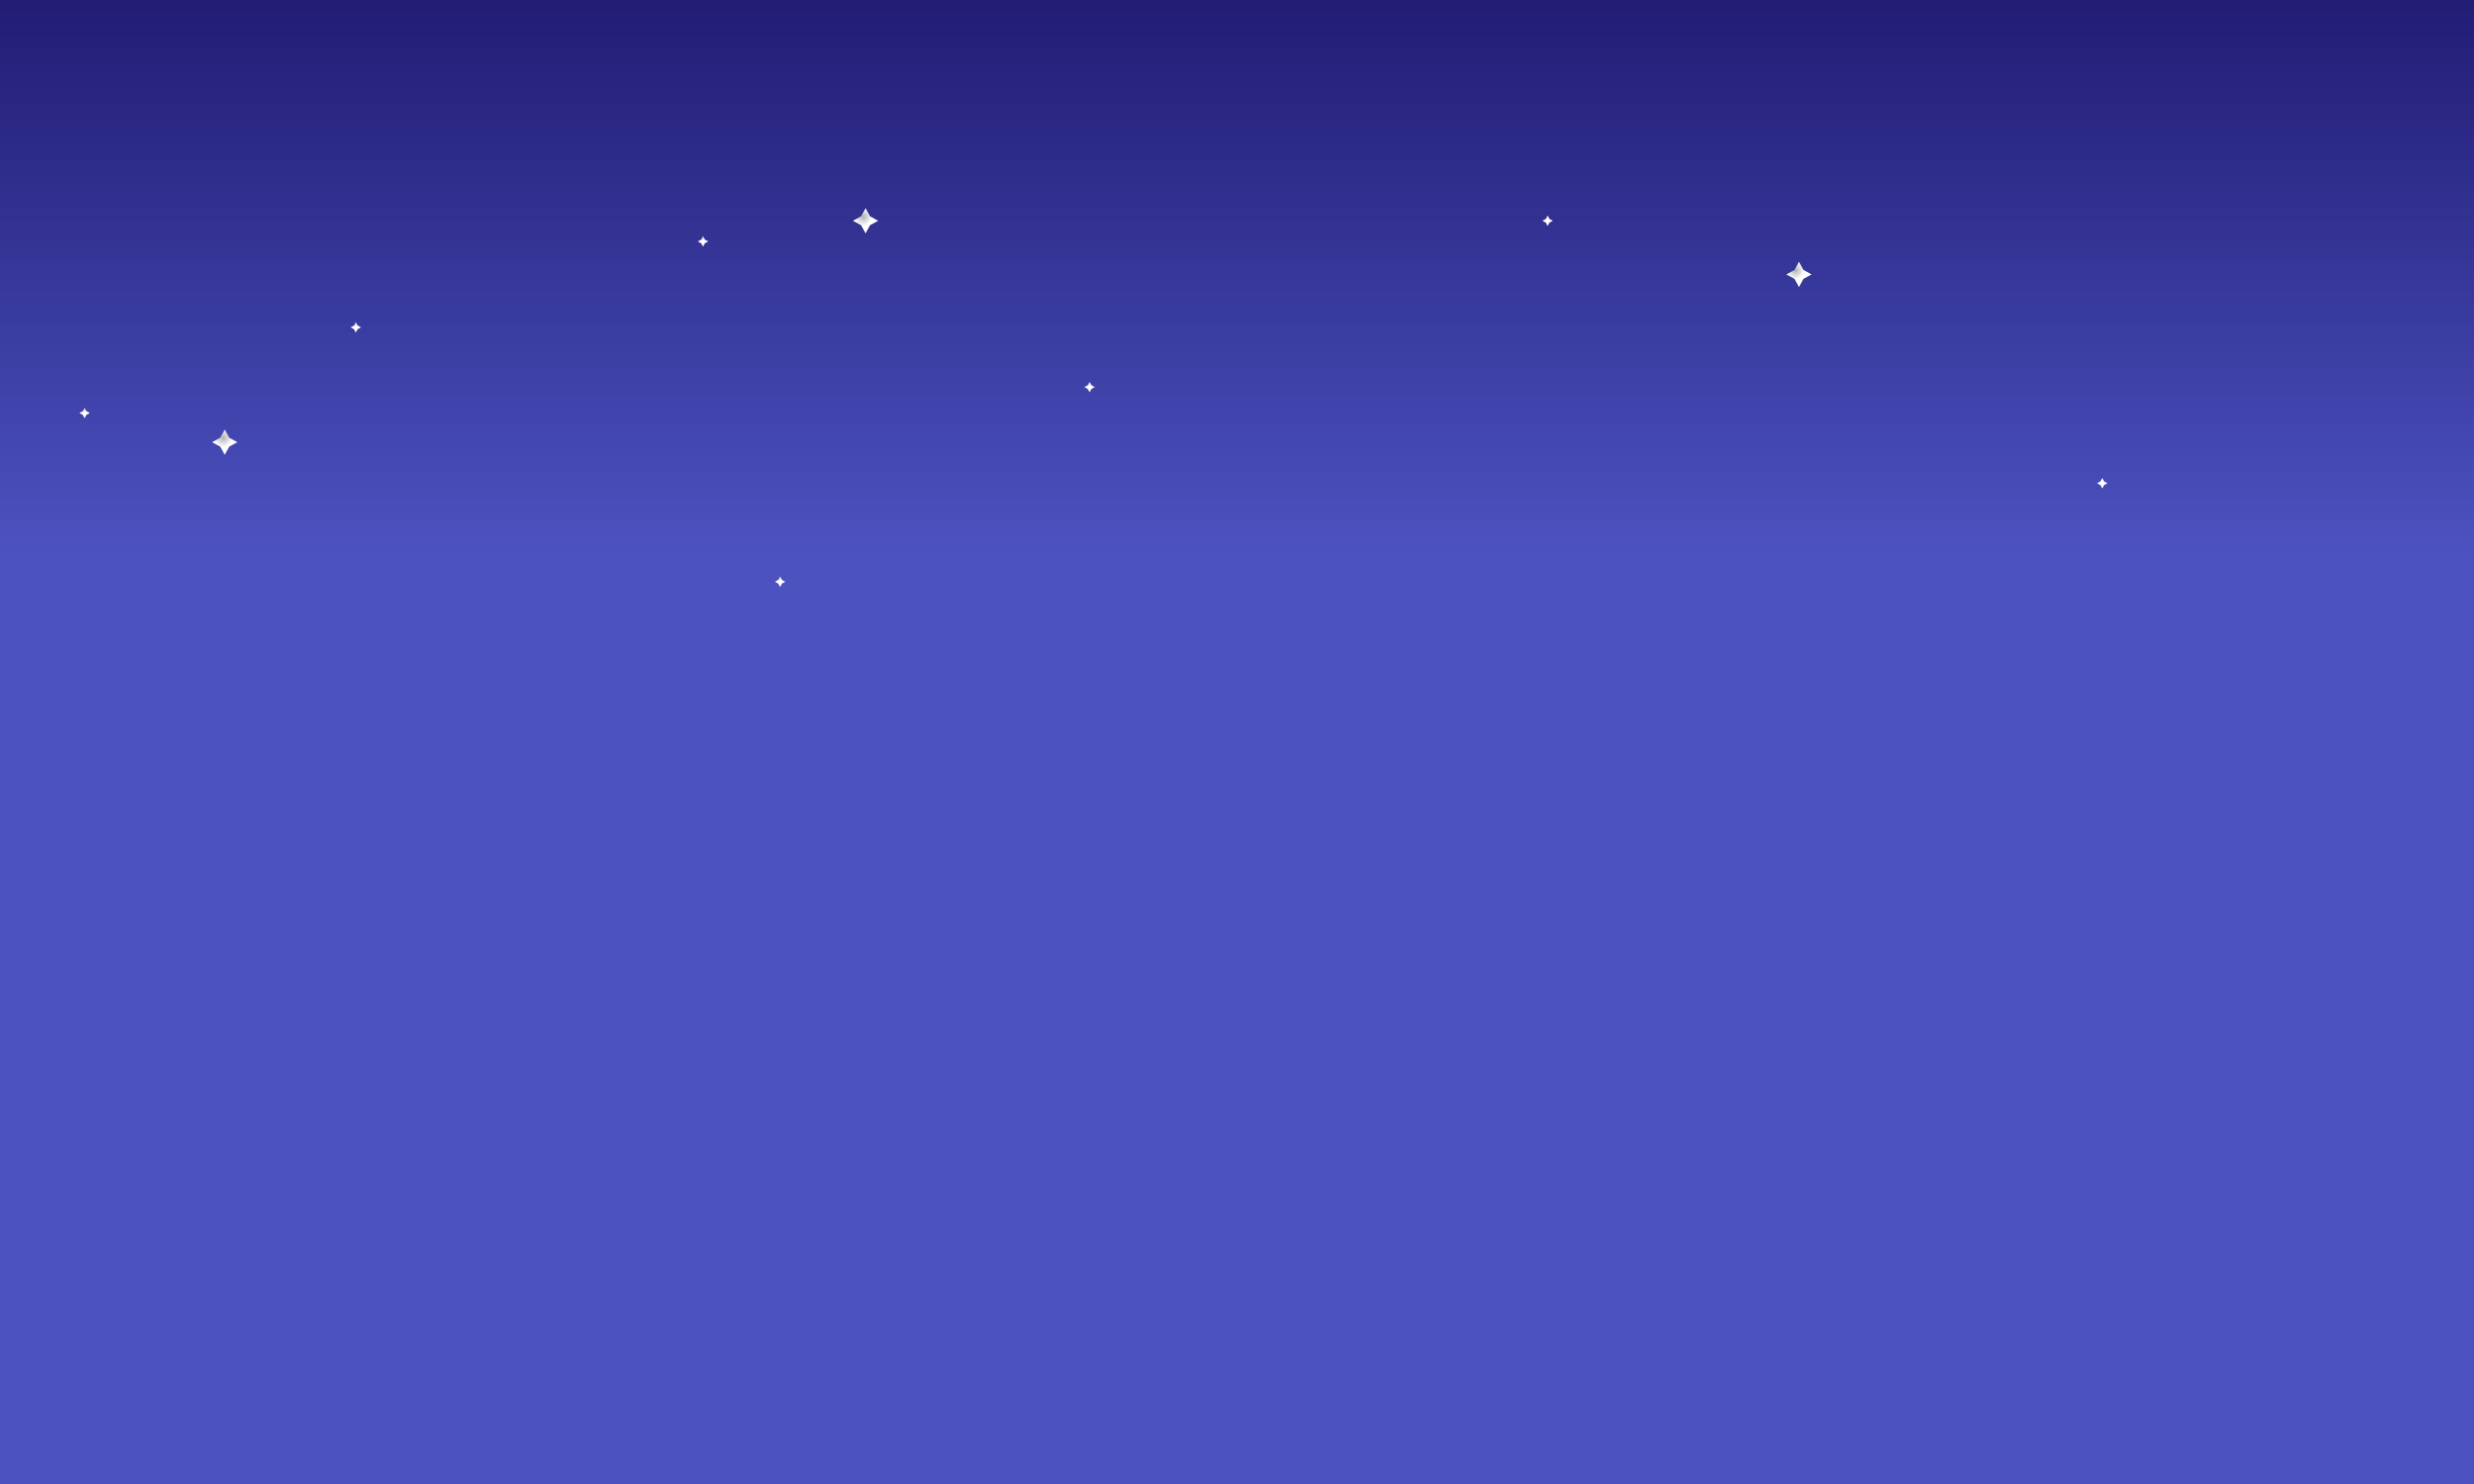
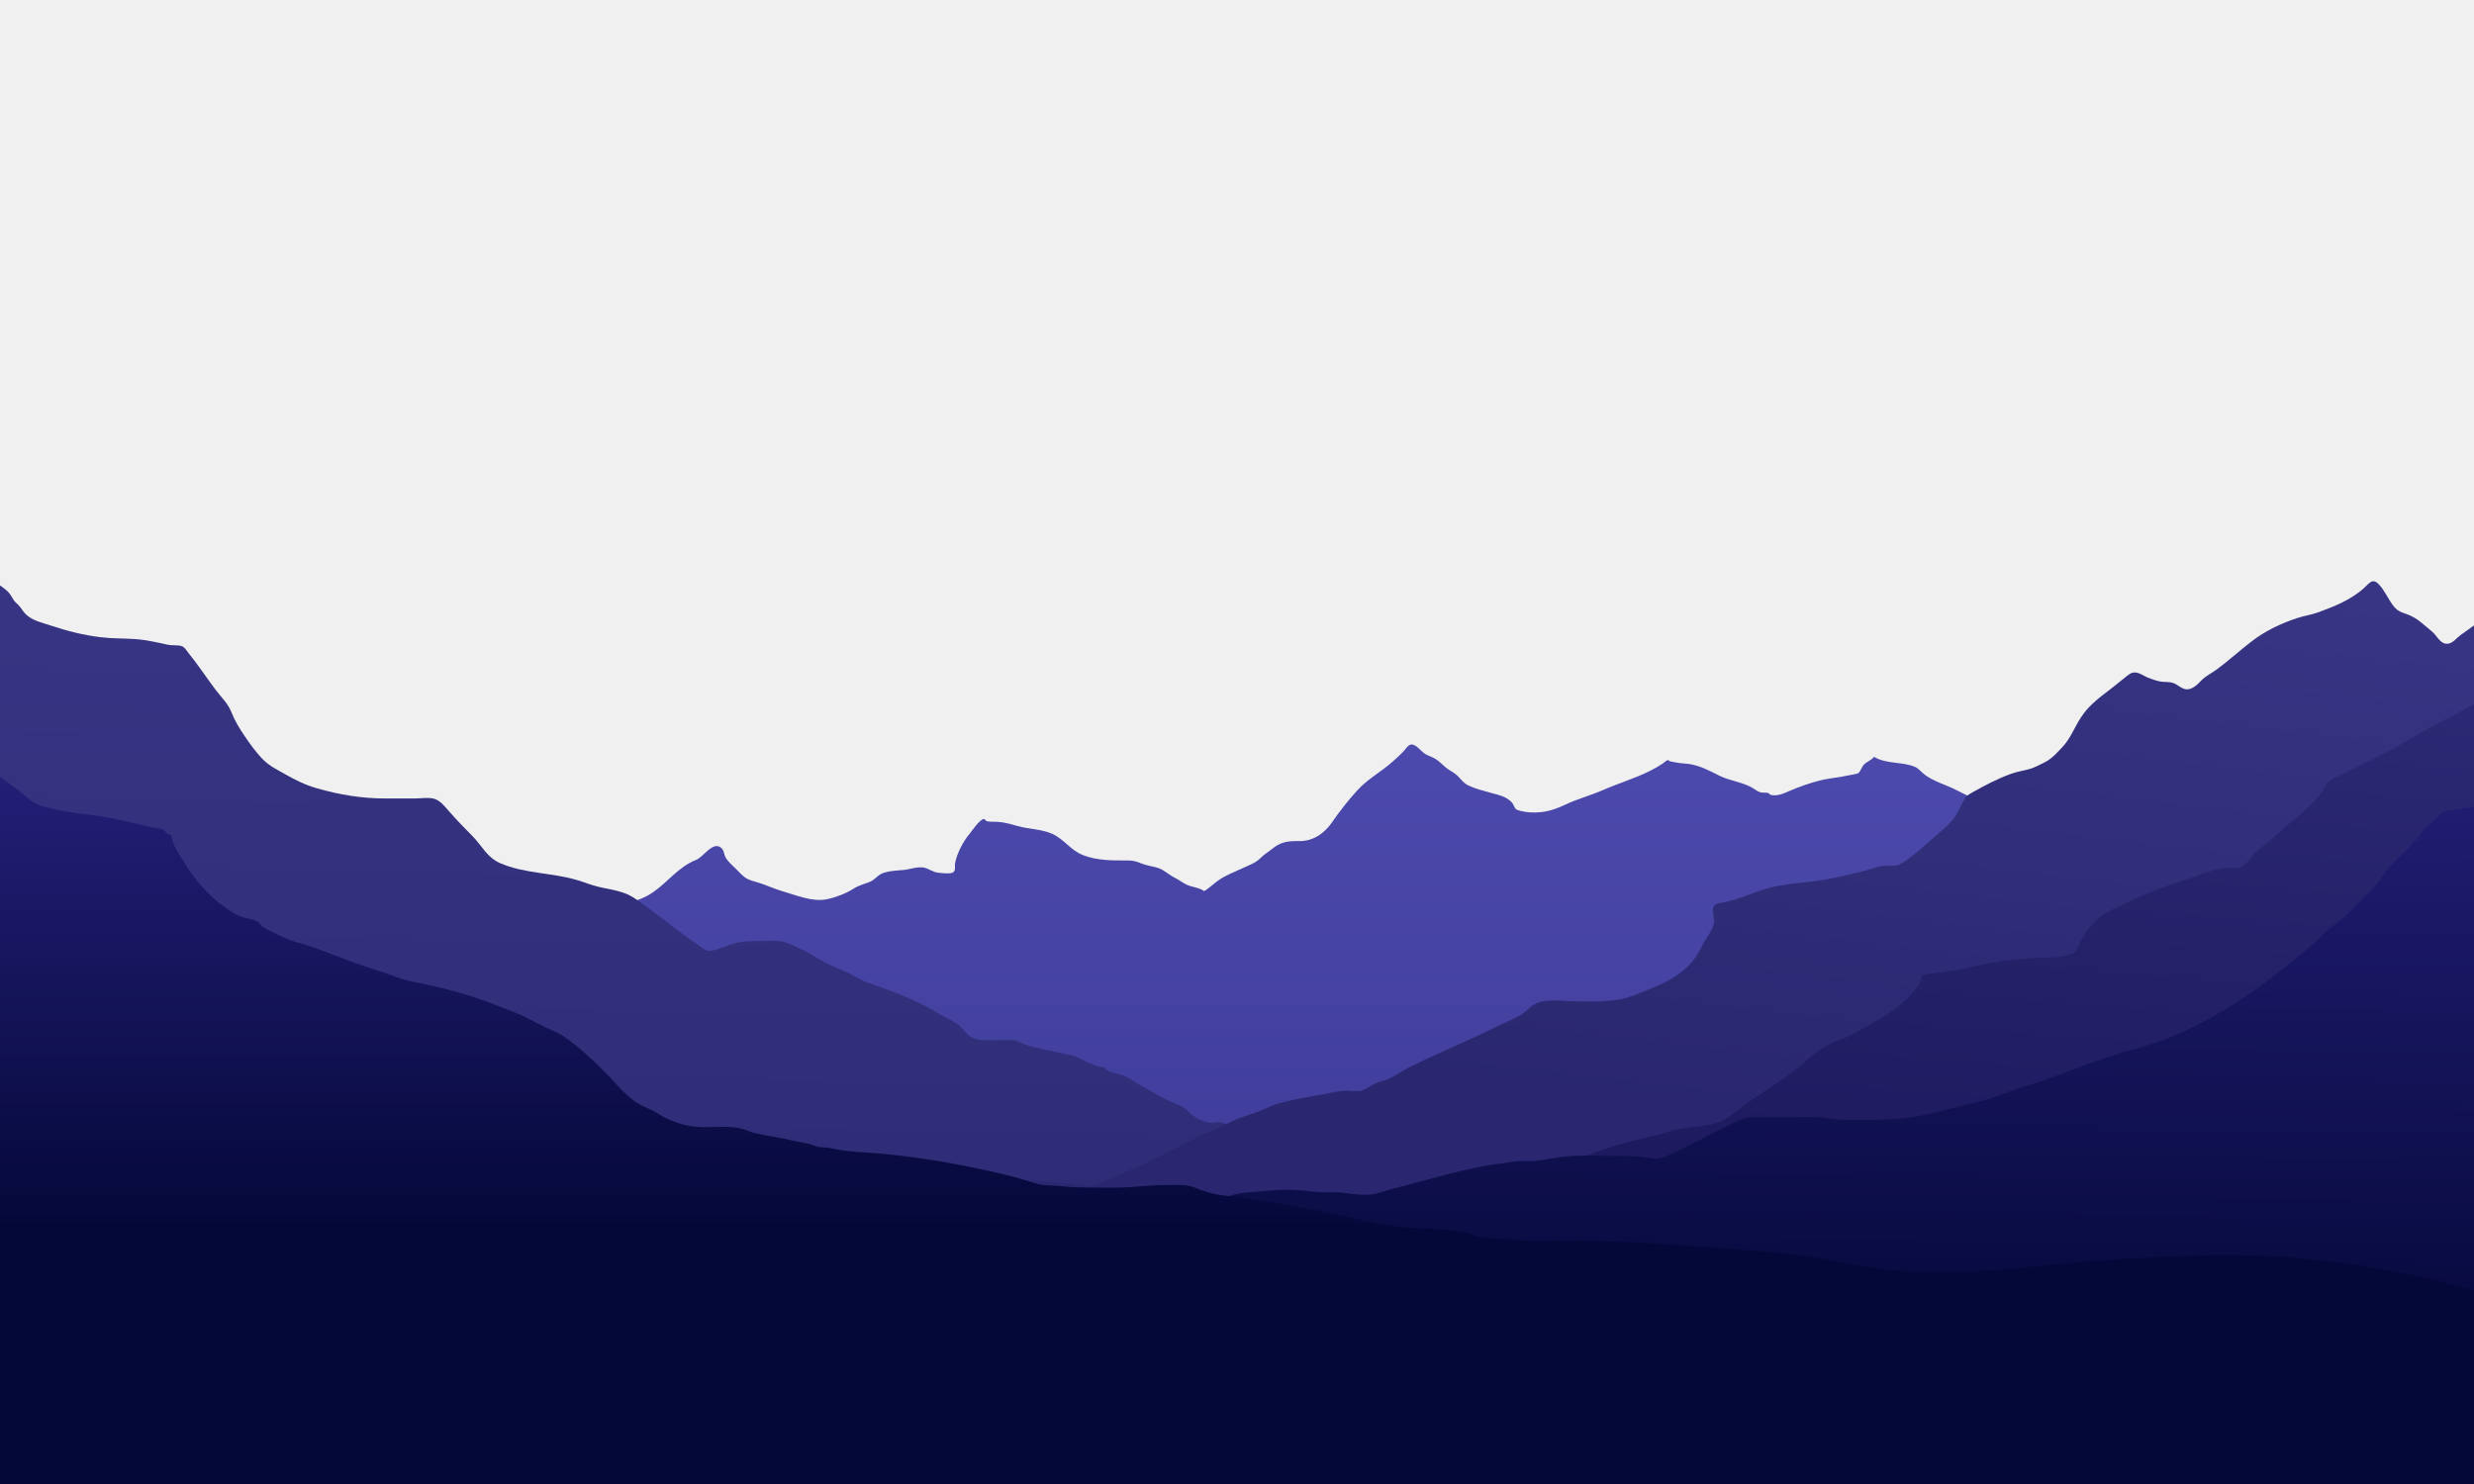
- <svg xmlns="http://www.w3.org/2000/svg" xmlns:xlink="http://www.w3.org/1999/xlink" id="a" viewBox="0 0 4000 2400">
+ <svg xmlns="http://www.w3.org/2000/svg" width="4000" height="2400" viewBox="0 0 4000 2400" fill="none">
+   <g clip-path="url(#clip0_944_12)">
+     <path d="M4494.58 1643.23V2668.44H-494.58V1446.26C-482.44 1439.09 -470.16 1432.28 -458.55 1427.19C-454.48 1434.97 -444.77 1440.8 -438 1446.16C-426.64 1455.14 -415.96 1462.54 -402.64 1468.74C-390.17 1474.55 -377.16 1479.21 -364.9 1485.19C-340.54 1497.06 -316.22 1513.14 -289.78 1519.88C-257.23 1528.19 -228.45 1548.88 -195.69 1554.86C-173.84 1558.85 -149.17 1555.72 -127.03 1555.75C-108.46 1555.78 -89.92 1556.72 -71.51 1553.98C-53.04 1551.23 -35.46 1545.4 -17.42 1540.89C4.77 1535.33 28 1532.22 50.81 1532.31C69.28 1532.38 85.93 1526.96 104.31 1523.98C159.06 1515.11 206.34 1481.8 261.29 1471.63C286.36 1466.98 303.34 1478.06 327.31 1485.37C352.88 1493.17 376.98 1506.56 402.27 1513.31C406.81 1514.52 411.13 1517.26 415.83 1518.62C429.11 1522.49 443.39 1524.85 456.96 1528.42C484.81 1535.72 511.81 1540.23 540.55 1540.13C545.28 1540.12 550.03 1540.03 554.76 1540.13C567.58 1540.37 576.97 1535.98 589.38 1533.17C627.56 1524.52 667.66 1524.49 706.56 1524.49C728.21 1524.49 751.02 1526.65 772.47 1524.17C788.99 1522.25 802.82 1515.99 818.83 1512.33C843.13 1506.77 866.55 1498.56 890.47 1492.57C890.77 1489.01 891.12 1485.61 891.54 1482.06C897.86 1480.34 905.17 1481.64 911.78 1480.61C930.47 1477.71 950.12 1480.39 968.49 1476.99C985.22 1473.88 1002.13 1464.85 1018.43 1459.84C1032.26 1455.57 1043.44 1451.41 1055.34 1443.32C1079.5 1426.92 1097 1401.78 1125.63 1390.59C1137.32 1386.02 1152.16 1360.33 1165.62 1370.84C1170.9 1374.96 1170.31 1381.4 1173.17 1386.67C1176.89 1393.55 1184.56 1399.91 1190.06 1405.42C1194.42 1409.79 1199.79 1415.59 1204.51 1419.01C1211.01 1423.72 1219.13 1425.22 1227.1 1427.71C1240.02 1431.75 1251.9 1437.57 1265.02 1441.32C1287.23 1447.65 1313.06 1459.05 1336.71 1454.33C1350.51 1451.57 1367.99 1444.97 1379.52 1437.5C1389.07 1431.33 1397.2 1430.02 1406.96 1425.88C1413.83 1422.97 1418.03 1416.75 1424.59 1413.39C1433.92 1408.63 1449.17 1407.91 1459.86 1407.08C1470.05 1406.29 1483 1401.23 1493.16 1403.01C1501.25 1404.41 1507.79 1410.23 1516.32 1411.29C1521.75 1411.98 1535.09 1413.53 1540.03 1411.38C1546.06 1408.78 1543.11 1400.95 1544.37 1394.86C1547.58 1379.42 1557.3 1360.83 1567.13 1349.12C1570.84 1344.7 1584.2 1324.62 1590.68 1324.6C1593.05 1324.59 1593.88 1327.82 1595.36 1328.12C1599.12 1328.88 1602.33 1329.02 1606.22 1328.96C1620.55 1328.75 1631.99 1332.18 1645.31 1335.94C1663.45 1341.06 1683.84 1340.74 1701.06 1348.43C1720.26 1357.01 1730.81 1374.94 1750.74 1382.84C1773.04 1391.67 1797.69 1391.7 1821.26 1391.55C1831.52 1391.49 1836.08 1392.6 1845.51 1396.45C1854.55 1400.12 1863.7 1400.91 1872.69 1403.76C1881.55 1406.58 1890.21 1414.99 1898.7 1419.15C1905.74 1422.59 1911.81 1427.51 1918.86 1430.84C1927.06 1434.73 1939.92 1435.56 1946.76 1441.2C1955.72 1436.08 1962.98 1428.29 1971.59 1422.61C1982.7 1415.28 1994.65 1410.8 2006.55 1405.17C2017.54 1399.97 2029.59 1396.22 2038.09 1387.64C2043.97 1381.69 2049.89 1378.43 2056.38 1373.17C2071.05 1361.28 2082.2 1360.01 2100.48 1360.26C2123.27 1360.56 2141.46 1347.73 2154.07 1329.26C2166.02 1311.74 2180.36 1293.77 2194.62 1278.09C2211.74 1259.27 2234.05 1247.82 2252.56 1230.9C2258.34 1225.64 2264.41 1220.39 2269.68 1214.56C2275.49 1208.14 2278.94 1200.34 2288.21 1205.89C2294.23 1209.5 2298.59 1215.92 2304.87 1219.66C2309.88 1222.63 2315.53 1224.07 2320.49 1227.09C2326.03 1230.49 2331.39 1235.74 2336.21 1240.07C2341.97 1245.24 2347.06 1247.19 2352.83 1251.51C2360.97 1257.59 2364.44 1265.59 2374.19 1270.34C2385.06 1275.62 2398.05 1278.69 2409.74 1282.03C2422.24 1285.62 2435.01 1287.58 2444.32 1297.67C2447.09 1300.67 2448.19 1306.09 2451.24 1308.74C2453.71 1310.89 2462.98 1312.41 2466.09 1312.98C2475.6 1314.69 2488.4 1314.2 2497.95 1312.53C2509.69 1310.46 2521.11 1305.97 2531.79 1300.89C2550.67 1291.88 2570.89 1286.82 2590.01 1278.41C2615.52 1267.2 2642.81 1259.12 2667.74 1246.74C2674.84 1243.22 2681.77 1239.21 2688.08 1235.01C2690.94 1233.1 2693.12 1230.55 2696.69 1229.04C2699.19 1232 2706.43 1232.25 2710.32 1233.14C2716.9 1234.64 2722.88 1234.46 2729.71 1235.39C2748.53 1237.95 2763.87 1246.42 2780.36 1254.69C2796.22 1262.65 2817.67 1264.86 2833.47 1274.23C2837.38 1276.55 2841.35 1279.84 2845.96 1281.26C2850.14 1282.56 2854.61 1281.31 2858.68 1282.41C2860.83 1282.98 2860.9 1285.16 2863.09 1285.6C2874 1287.8 2882.72 1283.69 2892.94 1279.28C2909.18 1272.26 2925.06 1266.72 2942.24 1262.29C2957.21 1258.44 2972.63 1257.64 2987.5 1254.19C2991.03 1253.37 3002.31 1251.9 3004.66 1250.18C3007.89 1247.82 3010.08 1240.41 3013.08 1237.09C3017.96 1231.66 3025.75 1229.67 3029.97 1223.95C3049.51 1235.83 3074.58 1231.63 3095.43 1239.89C3102.15 1242.55 3106.01 1248.32 3111.57 1252.61C3126.33 1263.94 3147.08 1269.44 3163.52 1277.95C3205.83 1299.84 3252.33 1317.62 3290.73 1345.46C3298.12 1350.82 3304.8 1356.99 3312.24 1362.21C3321.22 1368.52 3326.12 1376.79 3334.16 1384.52C3355.47 1405.02 3383.41 1421.26 3407.92 1437.62C3438.32 1457.91 3469.51 1477.22 3500.05 1497.35C3516.08 1507.92 3534.17 1516.04 3548.88 1528.52C3555.93 1534.52 3561.37 1542.56 3569.02 1547.2C3582.15 1555.16 3594.75 1552.14 3607.48 1545.54C3625.81 1536.03 3641.69 1529.1 3661.9 1524.66C3685.39 1519.49 3709.19 1514.99 3732.43 1508.86C3761.56 1501.18 3791.62 1490.03 3816.86 1473.49C3825.21 1468.02 3839.11 1457.75 3848.59 1454.54C3862.15 1476.9 3891.38 1489 3916.09 1496.36C3927.21 1499.67 3939.13 1501.21 3950.39 1504.01C3959.3 1506.23 3965.51 1510.72 3974.27 1513.68C3988.58 1518.52 4004.26 1522.95 4017.32 1530.56C4025.49 1535.29 4031.44 1542.85 4039.59 1547.81C4051.31 1554.94 4063.1 1561.57 4074.61 1569.14C4094.36 1582.11 4114.49 1592.97 4131.09 1610.24C4141.7 1621.27 4148.39 1634.05 4160.09 1644.03C4173.44 1655.42 4187.16 1663.64 4201.89 1673.05C4214.48 1681.08 4230.73 1688.68 4245.5 1689.04C4279.41 1689.9 4310.81 1688.27 4343.34 1677.32C4360.77 1671.47 4377.54 1663.93 4395.38 1659.42C4409.13 1655.95 4422.26 1655.41 4436.17 1653.52C4444.45 1652.4 4451.22 1648.61 4459.03 1646.62C4463.16 1645.58 4466.67 1646.11 4470.88 1645.93C4478.91 1645.59 4486.75 1644.62 4494.55 1643.27L4494.58 1643.23Z" fill="url(#paint0_linear_944_12)" />
+     <path d="M4494.58 2186.19V2544.84H-494.58V821.96C-490.27 822.53 -486.25 824.08 -482.71 827.78C-479 831.64 -474.34 837.36 -471.61 841.92C-467.2 849.3 -464.57 852.64 -458.21 858.31C-451.76 864.09 -448.2 869.43 -440.34 873.35C-428.09 879.47 -419.69 872.89 -407 867.45C-394.55 862.13 -384.81 860.93 -371.45 861.13C-359.04 861.33 -345.51 856.53 -334.17 851.36C-321.88 845.76 -309.11 840.64 -297 834.84C-285.9 829.53 -278.36 818.72 -265.92 814.99C-243.13 808.17 -219.56 822.61 -203.19 836.92C-195.47 843.65 -192.61 844.92 -191.65 855.28C-190.95 862.8 -187.85 876.71 -180.99 881.85C-174.19 886.92 -164.33 883.67 -156.66 886.39C-139.47 892.46 -125.06 905.93 -107.44 912.18C-101.58 914.25 -95.42 915.55 -89.96 917.86C-87.66 918.82 -83.23 922.64 -81.25 922.93C-69.24 924.62 -72.41 912.17 -64.33 906.43C-54.2 899.22 -47.59 909.65 -39.3 914.94C-25.74 923.59 -16.29 932.91 -4.25 943.28C2.3 948.93 9.2 952.48 14.8 959.13C17.87 962.77 19.66 966.88 22.34 970.75C24.56 973.97 26.95 975.61 29.61 978.33C34.4 983.23 37.36 989.5 42.56 994.21C53.56 1004.17 68.64 1007.2 81.99 1011.61C108.63 1020.42 133.54 1026.94 161.98 1030.47C180.92 1032.83 199.7 1032.26 218.64 1033.57C236.47 1034.79 253.84 1038.89 271.23 1042.7C278.03 1044.2 287.05 1042.9 293.25 1044.75C298.53 1046.34 301.63 1052.22 304.97 1056.33C320.46 1075.36 333.81 1096.08 348.66 1115.65C358.76 1128.94 368.7 1137.55 374.59 1152.83C379.4 1165.3 387.04 1177.67 394.62 1189.01C403.47 1202.28 414.53 1217.73 425.88 1228.95C436.18 1239.13 448.79 1245.13 461.05 1252.13C477.77 1261.66 493.03 1269.25 511.94 1274.72C548.86 1285.41 585.69 1291.44 624.15 1291.35C639.48 1291.32 654.81 1291.35 670.16 1291.35C679.8 1291.35 692.2 1289.23 701.47 1291.65C711.52 1294.27 719.3 1304.37 725.75 1311.79C738.17 1326.06 751.01 1339.11 764.14 1352.44C779.37 1367.91 787.19 1386.61 808.71 1395.97C847.91 1413 892.66 1411.21 933.28 1423.36C945 1426.87 955.65 1431.32 967.2 1434.1C980.95 1437.41 994.36 1439.07 1008.33 1443.88C1023.95 1449.26 1036.01 1460.08 1049.43 1469.6C1075.24 1487.92 1099.1 1508.43 1125.43 1525.8C1130.99 1529.46 1137.47 1535.86 1143.46 1537.24C1151.81 1539.16 1166.65 1532.99 1174.72 1529.82C1188.63 1524.35 1202.7 1522.06 1217.52 1522.1C1231.12 1522.14 1245.72 1520.68 1259.25 1521.9C1272.02 1523.05 1280.04 1528.35 1290.54 1532.87C1306.07 1539.55 1320.33 1549.16 1335.5 1557.29C1345.5 1562.65 1355.68 1566.62 1366.13 1570.98C1378.59 1576.18 1389.2 1584.25 1402.04 1588.78C1442.77 1603.16 1480.96 1616.89 1518.27 1639.42C1528.31 1645.48 1539.45 1650.23 1548.98 1657.02C1556.43 1662.34 1561.42 1671.96 1569.29 1676.52C1579.88 1682.65 1589.45 1682.43 1602 1682.44C1613.75 1682.44 1625.77 1681.64 1637.48 1682.34C1643.92 1682.73 1646.92 1684.8 1652.75 1687.34C1664.66 1692.52 1678.96 1695.35 1691.49 1698.08C1705.14 1701.05 1719.01 1703.63 1732.62 1706.76C1742.97 1709.16 1750 1714.87 1759.48 1718.69C1765.39 1721.06 1772.2 1723.53 1778.17 1725.55C1780.68 1726.4 1782.46 1724.78 1785.27 1726.21C1786.77 1726.98 1787.22 1729.66 1788.65 1730.44C1797.56 1735.31 1809.36 1736.46 1818.24 1740.12C1825.48 1743.12 1831.29 1747.74 1837.9 1751.73C1852.53 1760.56 1868.44 1768.68 1883.52 1777.27C1892.3 1782.27 1902.91 1784.97 1911.23 1789.88C1917.97 1793.85 1923.12 1800.01 1929.57 1804.75C1935.35 1808.99 1946.61 1814.26 1953.99 1815.59C1960.33 1816.74 1967.52 1813.84 1973.82 1815.2C1980.54 1816.65 1984 1819.27 1991.21 1819.36C2003.68 1819.5 2014.47 1823.31 2026.83 1826.04C2068.92 1835.35 2111.83 1828.39 2154.48 1831.91C2199.03 1835.6 2245.86 1833.1 2289.68 1843.55C2301.5 1846.36 2312.23 1852.47 2323.59 1856.61C2344.17 1864.08 2366.8 1864.78 2388.41 1867.29C2448.43 1874.3 2509.04 1865.33 2568.86 1873.99C2621.79 1881.64 2677.57 1880.34 2727.5 1900.58C2753.43 1911.1 2778.86 1922.33 2805.11 1932.1C2826.15 1939.93 2847.45 1947.52 2869.36 1952.59C2884.54 1956.09 2900.51 1957.53 2915.93 1959.99C2936.64 1963.31 2954.02 1969.27 2974.04 1974.88C3015.02 1986.36 3056.92 1991.22 3098.99 1996.28C3126.38 1999.57 3153.89 2002.65 3181.49 2003.24C3219.85 2004.05 3255.89 2008 3294.11 2012.87C3334.2 2017.99 3374.32 2021.84 3414.48 2026.1C3475.42 2032.56 3535.41 2046.61 3596.12 2055.03C3663.37 2064.35 3731.25 2070.76 3798.35 2080.87C3887.3 2094.26 3974.96 2115.04 4063.94 2128.23C4130.75 2138.14 4197.97 2143.41 4264.64 2154.68C4331.97 2166.06 4400.21 2176.39 4468.15 2183.41C4476.96 2184.32 4485.77 2185.22 4494.57 2186.15L4494.58 2186.19Z" fill="url(#paint1_linear_944_12)" />
+     <path d="M4494.58 767.15V2716.37H-494.58V1869.45C-454.09 1868.96 -413.86 1867.55 -373.28 1866.05C-310.39 1863.73 -245.19 1864.1 -182.63 1871.6C-160.99 1874.19 -137.65 1872.17 -117.32 1881.38C-109.5 1884.92 -103.35 1889.39 -95.12 1892.11C-73.88 1899.17 -55.23 1899.12 -33.48 1901.24C-11.63 1903.38 9.11 1904.84 31.19 1904.83C36.6 1904.83 42.04 1904.98 47.45 1904.9C59.05 1904.75 67.21 1900.66 78.35 1897.87C101.27 1892.1 125.43 1893.36 148.49 1887.51C168.69 1882.39 188.36 1874.89 208.24 1868.65C226.86 1862.79 247.96 1855.59 264.19 1844.25C272.03 1838.77 275.79 1830.03 284.95 1831.14C293.89 1832.24 304.08 1839.59 312.58 1842.25C327.9 1847.03 341.76 1848.57 357.5 1850.6C384.46 1854.07 411.79 1855.55 439.18 1858.7C475.3 1862.85 510.3 1871.51 546.64 1874.72C568.86 1876.68 591.04 1878.03 613.21 1880.4C626.59 1881.84 637.27 1885.03 650.59 1885.27C671.64 1885.63 680.46 1865.51 692.37 1850.09C696.6 1844.63 702 1840.23 706.6 1835.15C709.12 1832.35 712.17 1826.12 715.08 1824.18C720.82 1820.37 731.8 1819.49 738.37 1817.72C762.14 1811.34 789.35 1815.06 813.86 1814.8C825.73 1814.66 835.8 1818.29 847.37 1819C853.11 1819.36 858.21 1818.56 863.93 1819.6C903.62 1826.81 942.46 1840.59 978.06 1859.47C996.24 1869.12 1014.17 1879.6 1028.66 1894.45C1039.8 1905.88 1048.41 1924.13 1061.6 1933.39C1070.84 1939.87 1079.63 1933.29 1090.47 1932.22C1112.01 1930.1 1132.9 1929.16 1154.48 1928.42C1180.4 1927.55 1205.99 1924.12 1231.98 1924.26C1261.97 1924.41 1291.95 1924.41 1321.94 1924.4C1344.6 1924.39 1374.13 1929.24 1395.43 1921.55C1408.41 1916.86 1421.71 1915.38 1435.56 1913.65C1499.96 1905.62 1565.15 1908.93 1629.93 1908.67C1664.54 1908.53 1698.23 1911.04 1732.58 1914.77C1743.85 1915.99 1759.59 1919.53 1770.75 1916.84C1780.28 1914.55 1789.39 1908.52 1798.61 1904.91C1816.64 1897.86 1834.09 1889.31 1851.75 1881.35C1873.35 1871.62 1893.73 1859.66 1915.24 1849.82C1925.89 1844.95 1934.99 1838.04 1946.05 1834.28C1961.58 1828.98 1977.49 1820.07 1992.78 1813C2008.19 1805.87 2024.41 1801.83 2040.1 1795.37C2050.3 1791.19 2060.15 1786.05 2070.91 1783.31C2094.98 1777.21 2120.07 1773.47 2144.47 1768.76C2155.32 1766.67 2165.96 1764.24 2177.02 1763.91C2184.21 1763.71 2195.16 1766.17 2202.08 1763.75C2208.75 1761.43 2216.35 1755.53 2223.33 1752.38C2230.38 1749.21 2237.73 1747.84 2244.82 1745C2254.27 1741.19 2262.36 1734.56 2271.29 1729.9C2315.65 1706.76 2362.6 1688.18 2407.61 1666.22C2423.17 1658.62 2438.94 1651.49 2454.52 1643.91C2465.73 1638.45 2471.7 1629.52 2481.94 1623.75C2498.92 1614.19 2526.78 1619.37 2545.42 1619.37C2576.88 1619.37 2608.96 1622.08 2638.76 1610.75C2680 1595.08 2723.91 1580.1 2746.85 1539.53C2751.52 1531.28 2753.77 1524.84 2759.16 1517C2764.25 1509.59 2770.07 1500.28 2771.25 1491.29C2772.12 1484.67 2767.64 1472.05 2770.61 1466.25C2773.71 1460.2 2782.9 1460.12 2788.53 1459C2809.44 1454.88 2829.11 1445.99 2848.96 1439.36C2880.82 1428.7 2914.9 1428.54 2947.71 1423.03C2970.31 1419.24 2992.99 1413.82 3015.21 1408.14C3025.71 1405.45 3036.06 1400.91 3046.9 1400.17C3056.94 1399.48 3064.92 1402.03 3073.33 1396.98C3089.77 1387.14 3106.33 1372.47 3120.56 1359.59C3134.04 1347.38 3149.59 1336.64 3160.2 1321.76C3166.19 1313.36 3170.01 1303.49 3175.07 1294.54C3179.53 1286.66 3181.15 1285.91 3189.45 1281.22C3209.44 1269.93 3229.27 1259.58 3250.84 1251.66C3261.99 1247.56 3271.93 1246.55 3282.82 1243.24C3289.96 1241.08 3299.44 1236.03 3306.24 1232.67C3317.41 1227.15 3326.53 1216.7 3334.93 1207.73C3347.5 1194.32 3354.33 1175.87 3364.28 1160.62C3370.62 1150.91 3376.14 1144.75 3384.61 1136.83C3393.65 1128.38 3402.78 1121.75 3412.61 1114.19C3420.55 1108.09 3428.82 1101.21 3436.27 1095.3C3440.09 1092.28 3443.97 1088.55 3449.14 1087.73C3457.63 1086.38 3464.73 1092.65 3472.4 1095.78C3478.88 1098.42 3486.26 1100.99 3493.18 1102.23C3499.46 1103.35 3505.65 1102.34 3511.85 1104C3522.62 1106.89 3528.78 1117.78 3540.97 1114.03C3548.6 1111.67 3554.12 1105.63 3559.55 1100.16C3567.1 1092.54 3575.54 1088.98 3584.07 1082.67C3603.62 1068.21 3621.71 1051.65 3641 1036.84C3662.74 1020.15 3688.97 1007.74 3714.94 999.32C3726.14 995.7 3736.83 994.43 3748.43 990.19C3774.46 980.63 3799.47 970.68 3820.45 952.55C3830.33 944.02 3835.4 933.96 3845.82 944.69C3855.1 954.24 3860.44 967.3 3868.29 978.05C3874.94 987.15 3880.08 989.46 3890.74 993.08C3908.26 999.05 3918 1010.03 3931.89 1021.18C3940.65 1028.21 3946.04 1043.62 3959.16 1040.79C3966.81 1039.14 3972.19 1031.31 3978.54 1026.87C3988.43 1019.94 3998 1013.04 4007.64 1005.71C4025.97 991.75 4043.69 977.42 4060.1 961.16C4073.92 947.46 4087.61 933.97 4105.62 925.49C4115.16 921 4122.72 919.39 4131.56 913.02C4140.61 906.51 4151.32 901.45 4159.8 894.32C4165.79 889.29 4169.98 881.49 4178.03 879.9C4182.57 879.01 4188.74 880.17 4193.47 880.19C4210.57 880.24 4227.68 880.19 4244.79 880.19C4256.53 880.19 4265.92 881.98 4275.44 875.39C4281.94 870.89 4289.71 869.01 4295.49 863.86C4302.81 857.35 4306.39 848.43 4314.82 842.06C4326.64 833.13 4338.01 822.47 4349.22 812.64C4357.8 805.12 4367.37 801.42 4376.38 793.26C4387.78 782.94 4393.35 770.37 4402.72 759.07C4408.64 751.92 4414.61 747.69 4421.84 742.87C4431.52 736.42 4439.61 734.14 4451.72 735.4C4460.71 736.34 4467.9 743.36 4475.12 749.18C4481.97 754.7 4488.33 760.89 4494.62 767.18L4494.58 767.15Z" fill="url(#paint2_linear_944_12)" />
+     <path d="M4494.58 954.63V2716.37H-494.58V2177.94C-466.18 2174.6 -437.7 2171.59 -409.29 2169.17C-372.16 2166 -333.89 2163.65 -296.61 2162.85C-251 2161.88 -205.53 2158.81 -159.89 2158.96C-47.75 2159.32 64.39 2158.84 176.53 2159.09C240.23 2159.23 303.82 2157.65 367.37 2152.89C429.65 2148.22 490.73 2140.62 553.39 2139.61C681.2 2137.56 811.34 2140.55 937.89 2159.69C1004.45 2169.77 1071.31 2185.14 1137.38 2198.43C1187.5 2208.51 1235.34 2212.55 1286.47 2213.56C1423.28 2216.25 1562.6 2203.02 1694.95 2166.77C1794.4 2139.55 1886.19 2100.69 1974.86 2048.63C1998.39 2034.81 2021.22 2025.74 2047.41 2017.36C2087.85 2004.4 2131 2002.51 2172.29 1992.87C2212.77 1983.44 2254.33 1979.8 2294.63 1969.65C2329.46 1960.88 2363.11 1948.01 2397.01 1936.27C2416.29 1929.6 2436.16 1921.64 2453.92 1911.41C2477.55 1897.79 2502.63 1887.11 2529.64 1879.83C2560.98 1871.37 2590.81 1858.44 2622.09 1849.68C2648.4 1842.32 2675.09 1837.21 2701.26 1829.27C2724.75 1822.15 2750 1823.4 2772.94 1816.88C2790.27 1811.96 2806.63 1797.54 2821.26 1786.83C2855.84 1761.51 2894.3 1740.4 2925.49 1711.12C2938.82 1698.59 2956.62 1688.02 2974.05 1681.98C2994.04 1675.06 3011.54 1663.34 3030.01 1653.08C3048.2 1642.99 3066.72 1631.85 3081.45 1616.99C3091.98 1606.38 3106.23 1592.91 3107.48 1576.9C3116.63 1574.25 3129.2 1574.08 3138.99 1572.4C3149.43 1570.63 3160.12 1569.79 3170.48 1567.63C3196.3 1562.23 3222.77 1554.89 3249.14 1552.86C3268.12 1551.41 3286.91 1548.5 3306 1548.84C3318.35 1549.05 3328.14 1548.1 3339.96 1545.39C3346.56 1543.88 3349.89 1544.85 3354.93 1539.33C3360.19 1533.57 3362.26 1525.14 3365.92 1518.62C3372.81 1506.36 3382.26 1493.97 3392.51 1485.43C3396.07 1482.46 3398.03 1480.43 3401.66 1478.06C3405.94 1475.26 3410.6 1473.4 3415.41 1471.01C3450.13 1453.76 3485.2 1438.34 3522.4 1426.77C3546.22 1419.36 3572.8 1406.33 3597.8 1404.06C3610 1402.95 3618.7 1406.96 3628.73 1398.74C3636.96 1391.99 3642.16 1382.24 3650.15 1375.31C3660.38 1366.43 3671.72 1359.22 3681.55 1349.66C3704.59 1327.26 3736.3 1306.93 3754.3 1279.91C3757.33 1275.35 3759.06 1270.56 3762.6 1266.37C3768.41 1259.5 3775.93 1257.8 3784.37 1253.69C3814.45 1239.05 3845.39 1223.78 3874.7 1207.69C3900.89 1193.3 3925.8 1177.26 3952.68 1163.99C3973.38 1153.76 3993.64 1142.46 4013.35 1130.41C4025.72 1122.85 4034.84 1113.02 4045.55 1103.6C4079.87 1073.47 4126.64 1062.82 4169.88 1049.42C4213.32 1035.96 4257.91 1021.26 4302.9 1013.95C4329.88 1009.56 4354.76 1008.42 4380.75 999.63C4419.93 986.39 4457.52 971.83 4494.58 954.64V954.63Z" fill="url(#paint3_linear_944_12)" />
+     <path d="M4494.58 1112.02V2716.37H-494.58V2116.2C-427.46 2105.76 -356.95 2112.35 -289.21 2112.03C-243.19 2111.82 -197.49 2115.92 -151.5 2116.12C-124.09 2116.23 -97.38 2112.06 -69.92 2112.15C42.36 2112.5 154.02 2116.02 266.2 2122.06C306.28 2124.22 346.32 2123.06 386.38 2124.63C420.5 2125.97 454.51 2129.3 488.61 2130.9C524.17 2132.57 559.81 2131.69 595.4 2131.69C609.11 2131.69 620.31 2132.41 633.34 2128.14C653.18 2121.64 674.13 2118.58 694.36 2113.49C729.73 2104.57 764.23 2095.02 800.17 2088.27C882.8 2072.73 967.94 2065.11 1051.8 2060.15C1091.9 2057.78 1131.79 2053.27 1171.98 2053.49C1202.28 2053.65 1231.87 2052.59 1262.1 2050.04C1319.94 2045.15 1378.45 2044.63 1436.48 2045.47C1483.08 2046.13 1529.26 2053.02 1575.78 2053.67C1616.1 2054.23 1655.67 2052.03 1695.24 2044.69C1738.84 2036.59 1780.29 2018.75 1821.75 2002.82C1853.61 1990.58 1884.44 1977.62 1913.85 1960.22C1924.76 1953.76 1934.56 1947.09 1946.32 1942.92C1954.67 1939.97 1960.8 1941.45 1969.29 1940.36C1976.87 1939.4 1983.79 1935.33 1991.04 1933.11C2000.75 1930.15 2010.11 1929.09 2020.21 1928.34C2044.01 1926.59 2066.72 1923.5 2090.78 1924.23C2104.85 1924.65 2118.44 1927.14 2132.42 1927.97C2145.87 1928.74 2159.44 1927.22 2172.81 1929.19C2186.17 1931.15 2198.49 1932.63 2212 1932.23C2226.15 1931.82 2237.78 1925.92 2251.64 1922.5C2310.61 1907.95 2369.14 1888.34 2429.66 1881.33C2440.96 1880.02 2450.77 1877.39 2462.16 1877.49C2468.35 1877.54 2475.19 1878.38 2481.34 1877.69C2501.38 1875.44 2521.42 1870.44 2541.77 1869.47C2568.48 1868.17 2595.59 1869.73 2622.35 1869.57C2637.91 1869.48 2652.15 1870.64 2667.41 1872.71C2671.88 1873.32 2676.52 1874.32 2681.09 1873.66C2689.33 1872.47 2697.16 1868.62 2705.02 1864.94C2740.75 1848.22 2775.21 1828.67 2810.77 1811.99C2827.09 1804.33 2844.93 1807.11 2862.62 1807.09C2888.23 1807.08 2914.15 1805.9 2939.74 1806.89C2954.35 1807.45 2967.48 1811.08 2982.13 1811C2995.11 1810.93 3008.12 1810.93 3021.12 1810.99C3057.81 1811.17 3096.26 1807.84 3131.89 1798.47C3156.7 1791.96 3181.71 1786.36 3206.54 1780C3225.14 1775.24 3242.62 1766.77 3260.99 1761.2C3284.77 1753.98 3307.64 1746.33 3330.97 1737.66C3370.51 1722.98 3410.53 1706.65 3451 1696.71C3503.44 1683.83 3557.29 1657.33 3602.97 1629.22C3652.34 1598.86 3698.51 1562.22 3742.51 1524.55C3749.96 1518.15 3754.95 1510.64 3762.8 1504.87C3789.79 1485.03 3812.34 1462.21 3835.61 1438.04C3846.91 1426.31 3854.06 1411.73 3865.38 1399.95C3871.05 1394.05 3877.13 1388.48 3882.95 1382.72C3892.05 1373.7 3901.27 1364.13 3909.43 1354.3C3913.2 1349.75 3915.86 1344.94 3919.82 1340.81C3925.98 1334.38 3934.04 1329.12 3939.75 1322.06C3944.58 1316.08 3948.86 1312.63 3956.06 1311.27C3964.64 1309.65 3973.65 1308.86 3982.45 1307.36C3992.2 1305.7 4001.33 1305.44 4010.88 1303.45C4020.84 1301.38 4031.21 1301.46 4041.39 1299.54C4054.55 1297.07 4068.03 1299.94 4081.23 1297.8C4093.65 1295.79 4104.76 1294.58 4117.56 1294.75C4133.27 1294.96 4142.36 1286.13 4155.47 1280.08C4161.24 1277.43 4164.75 1274.06 4170.05 1271.19C4174.1 1269 4180.99 1269.12 4185.39 1267.57C4197.73 1263.22 4209.06 1256.8 4221.72 1252.82C4236.65 1248.11 4248.23 1242.88 4260.11 1232.29C4266.6 1226.51 4274.02 1221.1 4279.86 1214.59C4284.53 1209.38 4287.4 1202.83 4292.17 1197.76C4298.1 1191.44 4306.83 1184.09 4314.74 1180.19C4320.93 1177.14 4328.25 1176.95 4334.28 1175.47C4340.31 1173.98 4347.48 1172.06 4353.83 1169.61C4365.47 1165.12 4377.35 1163.18 4388.75 1157.27C4398.45 1152.25 4406.93 1145.41 4416.47 1140.17C4428.04 1133.82 4440.15 1130.04 4452.54 1125.54C4466.54 1120.46 4480.47 1116.11 4494.53 1112.06L4494.58 1112.02Z" fill="url(#paint4_linear_944_12)" />
+     <path d="M4494.58 2062.73V2692.9H-494.58V1052.27C-491.32 1052.28 -488.05 1052.27 -484.79 1052.26C-471.33 1052.17 -458.91 1055.37 -445.59 1056.28C-426.72 1057.57 -407.77 1059.33 -389.27 1063.8C-366.28 1069.35 -347.94 1084.98 -325.32 1090.7C-296.82 1097.9 -268.77 1108.82 -241.88 1118.66C-191.6 1137.06 -138.49 1158.65 -94.63 1190.33C-51.24 1221.66 -6.25 1250.19 36.07 1283.09C44.11 1289.35 52.36 1298.38 62.25 1301.68C91.67 1311.46 124.46 1315.12 155.04 1319.06C187.08 1323.18 218.38 1332.24 249.94 1338.91C252.76 1339.5 261.89 1340.18 264.8 1342.42C269.36 1345.89 269.17 1350.34 276.67 1350.14C279.69 1367.23 287.67 1378.64 296.85 1393.42C314.53 1421.89 335.77 1447.64 363.41 1467.17C373.99 1474.64 384.24 1481.28 396.75 1484.62C403.54 1486.44 411.51 1487.17 417.44 1491.24C419.89 1492.91 421.51 1496.06 423.86 1497.92C432.11 1504.43 444.59 1509.1 453.9 1513.87C471.44 1522.85 491.38 1526.41 509.87 1533.13C529.81 1540.38 549.41 1548.43 569.34 1555.73C593.62 1564.64 618.67 1571.35 642.53 1580.73C651.86 1584.4 662.31 1586.73 673.03 1588.84C717.68 1597.64 761.59 1609.27 803.76 1626.3C820.75 1633.16 836.73 1638.26 853.23 1646.8C863.57 1652.16 874.11 1657.87 884.66 1662.72C895.66 1667.78 904.6 1671.12 914.87 1678.44C937.48 1694.56 957.4 1713.12 976.96 1732.66C996.69 1752.36 1015.19 1778.4 1041.7 1789.78C1049.79 1793.25 1056.91 1796.53 1064.56 1801.49C1085.1 1814.81 1111.38 1822.47 1135.99 1822.88C1155.54 1823.22 1177.57 1820.62 1196.02 1824.67C1205.02 1826.66 1215.07 1831.35 1224.87 1833.47C1243.25 1837.44 1261.98 1839.94 1280.38 1844.21C1289.77 1846.4 1299.31 1848.08 1308.67 1850.18C1313.6 1851.29 1315.87 1852.79 1320.33 1854.1C1327.03 1856.09 1335.95 1855.17 1343.12 1856.85C1361.2 1861.06 1379.08 1862.57 1397.63 1863.73C1466.74 1868.09 1533.66 1879.26 1601.22 1894.18C1622.68 1898.92 1644.09 1904.49 1665.11 1910.92C1673.49 1913.48 1681.24 1916.49 1690.03 1916.75C1711.11 1917.39 1731.43 1920.55 1752.89 1920.46C1776.33 1920.37 1799.96 1921.6 1823.35 1920.15C1845.21 1918.79 1866.49 1916.31 1888.47 1916.48C1903.29 1916.59 1918.06 1915.21 1930.76 1920.37C1945.61 1926.42 1961.77 1931.44 1978.63 1933.3C2026.3 1938.57 2072.81 1947.1 2120.03 1955.59C2176.28 1965.7 2232.11 1983.11 2289.34 1986.19C2321.61 1987.91 2354.31 1986.74 2384.58 1997.95C2393.52 2001.26 2401.37 2002.78 2410.92 2002.63C2421.92 2002.46 2432.31 2003.37 2443.27 2004.58C2472.74 2007.82 2502.31 2006.57 2531.95 2006.49C2610.56 2006.28 2687.82 2011.5 2766.13 2017.31C2841.32 2022.87 2917.3 2027.58 2991.07 2043.86C2999.36 2045.7 3007.83 2047.81 3016.25 2048.98C3022.8 2049.89 3030 2048.29 3036.3 2049.92C3043.12 2051.68 3046.74 2053.14 3054.78 2053.84C3095.58 2057.36 3135.82 2058.34 3177.1 2056.79C3236.99 2054.53 3296.87 2046.9 3356.55 2041.64C3420.33 2036.03 3484.45 2032.92 3548.45 2030.72C3671.18 2026.5 3790.29 2037.93 3910.01 2064.34C3978.58 2079.47 4043.42 2104.46 4114.6 2104.59C4153.97 2104.67 4194.02 2106.26 4233.27 2103.7C4274.11 2101.03 4313.14 2092.88 4353.34 2085.82C4389.8 2079.42 4426.3 2071.48 4463.05 2067.02C4473.51 2065.76 4484.04 2064.26 4494.58 2062.73Z" fill="url(#paint5_linear_944_12)" />
+   </g>
  <defs>
-     <style>.m{fill:url(#j);}.n{fill:url(#h);}.o{fill:url(#i);}.p{fill:url(#l);}.q{fill:url(#f);}.r{fill:url(#g);}.s{fill:url(#e);}.t{fill:url(#d);}.u{fill:url(#b);}.v{fill:url(#c);}.w{fill:url(#k);}</style>
-     <linearGradient id="b" x1="2000" y1="2502.37" x2="2000" y2="-123.5" gradientUnits="userSpaceOnUse">
-       <stop offset=".61" stop-color="#4c52c0" />
-       <stop offset="1" stop-color="#1c156a" />
+     <linearGradient id="paint0_linear_944_12" x1="2000" y1="794.12" x2="2000" y2="2123.85" gradientUnits="userSpaceOnUse">
+       <stop stop-color="#5452B8" />
+       <stop offset="1" stop-color="#3B3894" />
    </linearGradient>
-     <radialGradient id="c" cx="4823.1" cy="2444.1" fx="4823.1" fy="2444.1" r="5.94" gradientTransform="translate(-1547.07 -4479.43) rotate(45.02) skewX(.04)" gradientUnits="userSpaceOnUse">
-       <stop offset="0" stop-color="#b2b2b2" />
-       <stop offset="1" stop-color="#fff" />
-     </radialGradient>
-     <radialGradient id="d" cx="6622.95" cy="327.83" fx="6622.95" fy="327.83" r="14.42" xlink:href="#c" />
-     <radialGradient id="e" cx="5016.45" cy="2317.4" fx="5016.45" fy="2317.4" r="14.42" xlink:href="#c" />
-     <radialGradient id="f" cx="5495.59" cy="1332.67" fx="5495.59" fy="1332.67" r="14.42" xlink:href="#c" />
-     <radialGradient id="g" cx="7207.7" cy="219.86" fx="7207.7" fy="219.86" r="5.94" xlink:href="#c" />
-     <radialGradient id="h" cx="6274.58" cy="553.67" fx="6274.58" fy="553.67" r="5.94" xlink:href="#c" />
-     <radialGradient id="i" cx="5333.48" cy="1541.91" fx="5333.48" fy="1541.91" r="5.94" xlink:href="#c" />
-     <radialGradient id="j" cx="5941.31" cy="1266.7" fx="5941.31" fy="1266.7" r="5.94" xlink:href="#c" />
-     <radialGradient id="k" cx="5035.1" cy="2036.54" fx="5035.1" fy="2036.54" r="5.94" xlink:href="#c" />
-     <radialGradient id="l" cx="5810.09" cy="1842.42" fx="5810.09" fy="1842.42" r="5.94" xlink:href="#c" />
+     <linearGradient id="paint1_linear_944_12" x1="2016.23" y1="843.42" x2="1984.94" y2="2462.57" gradientUnits="userSpaceOnUse">
+       <stop stop-color="#393686" />
+       <stop offset="1" stop-color="#2A2770" />
+     </linearGradient>
+     <linearGradient id="paint2_linear_944_12" x1="2183.77" y1="700.2" x2="2066.46" y2="1716.91" gradientUnits="userSpaceOnUse">
+       <stop stop-color="#393686" />
+       <stop offset="1" stop-color="#2A2770" />
+     </linearGradient>
+     <linearGradient id="paint3_linear_944_12" x1="2031.83" y1="2030.96" x2="2133.5" y2="701.38" gradientUnits="userSpaceOnUse">
+       <stop stop-color="#19165A" />
+       <stop offset="1" stop-color="#322F7C" />
+     </linearGradient>
+     <linearGradient id="paint4_linear_944_12" x1="2009.46" y1="1168.11" x2="2001.63" y2="2200.6" gradientUnits="userSpaceOnUse">
+       <stop stop-color="#241F78" />
+       <stop offset="1" stop-color="#040839" />
+     </linearGradient>
+     <linearGradient id="paint5_linear_944_12" x1="2000" y1="1239.97" x2="2000" y2="1983.06" gradientUnits="userSpaceOnUse">
+       <stop stop-color="#241F78" />
+       <stop offset="1" stop-color="#040839" />
+     </linearGradient>
+     <clipPath id="clip0_944_12">
+       <rect width="4000" height="2400" fill="white" />
+     </clipPath>
  </defs>
-   <rect class="u" x="-494.58" y="-123.5" width="4989.17" height="2625.87" />
-   <polygon class="v" points="139.76 664.95 145.2 667.93 139.76 670.91 136.79 676.35 133.81 670.91 128.38 667.93 133.81 664.95 136.79 659.51 139.76 664.95" />
-   <polygon class="t" points="2915.83 436.59 2929.03 443.81 2915.83 451.03 2908.62 464.23 2901.4 451.03 2888.21 443.81 2901.4 436.59 2908.62 423.39 2915.83 436.59" />
-   <polygon class="s" points="370.54 707.91 383.73 715.13 370.54 722.35 363.32 735.55 356.11 722.35 342.91 715.13 356.11 707.91 363.32 694.71 370.54 707.91" />
-   <polygon class="q" points="1406.66 349.8 1419.85 357.02 1406.66 364.24 1399.44 377.44 1392.23 364.24 1379.04 357.02 1392.23 349.8 1399.44 336.6 1406.66 349.8" />
-   <polygon class="r" points="3401.9 778.53 3407.34 781.51 3401.9 784.48 3398.92 789.92 3395.95 784.48 3390.51 781.51 3395.95 778.53 3398.92 773.09 3401.9 778.53" />
-   <polygon class="n" points="2505.17 354.05 2510.6 357.02 2505.17 360 2502.19 365.44 2499.22 360 2493.78 357.02 2499.22 354.05 2502.19 348.6 2505.17 354.05" />
-   <polygon class="o" points="1139.58 387.43 1145.02 390.41 1139.58 393.38 1136.61 398.83 1133.63 393.38 1128.19 390.41 1133.63 387.43 1136.61 381.99 1139.58 387.43" />
-   <polygon class="m" points="1764.6 623.03 1770.03 626 1764.6 628.98 1761.62 634.42 1758.65 628.98 1753.21 626 1758.65 623.03 1761.62 617.58 1764.6 623.03" />
-   <polygon class="w" points="578.29 526.44 583.73 529.41 578.29 532.39 575.31 537.83 572.34 532.39 566.9 529.41 572.34 526.44 575.31 521 578.29 526.44" />
-   <polygon class="p" points="1264.23 937.86 1269.66 940.84 1264.23 943.81 1261.25 949.26 1258.28 943.81 1252.84 940.84 1258.28 937.86 1261.25 932.42 1264.23 937.86" />
</svg>
